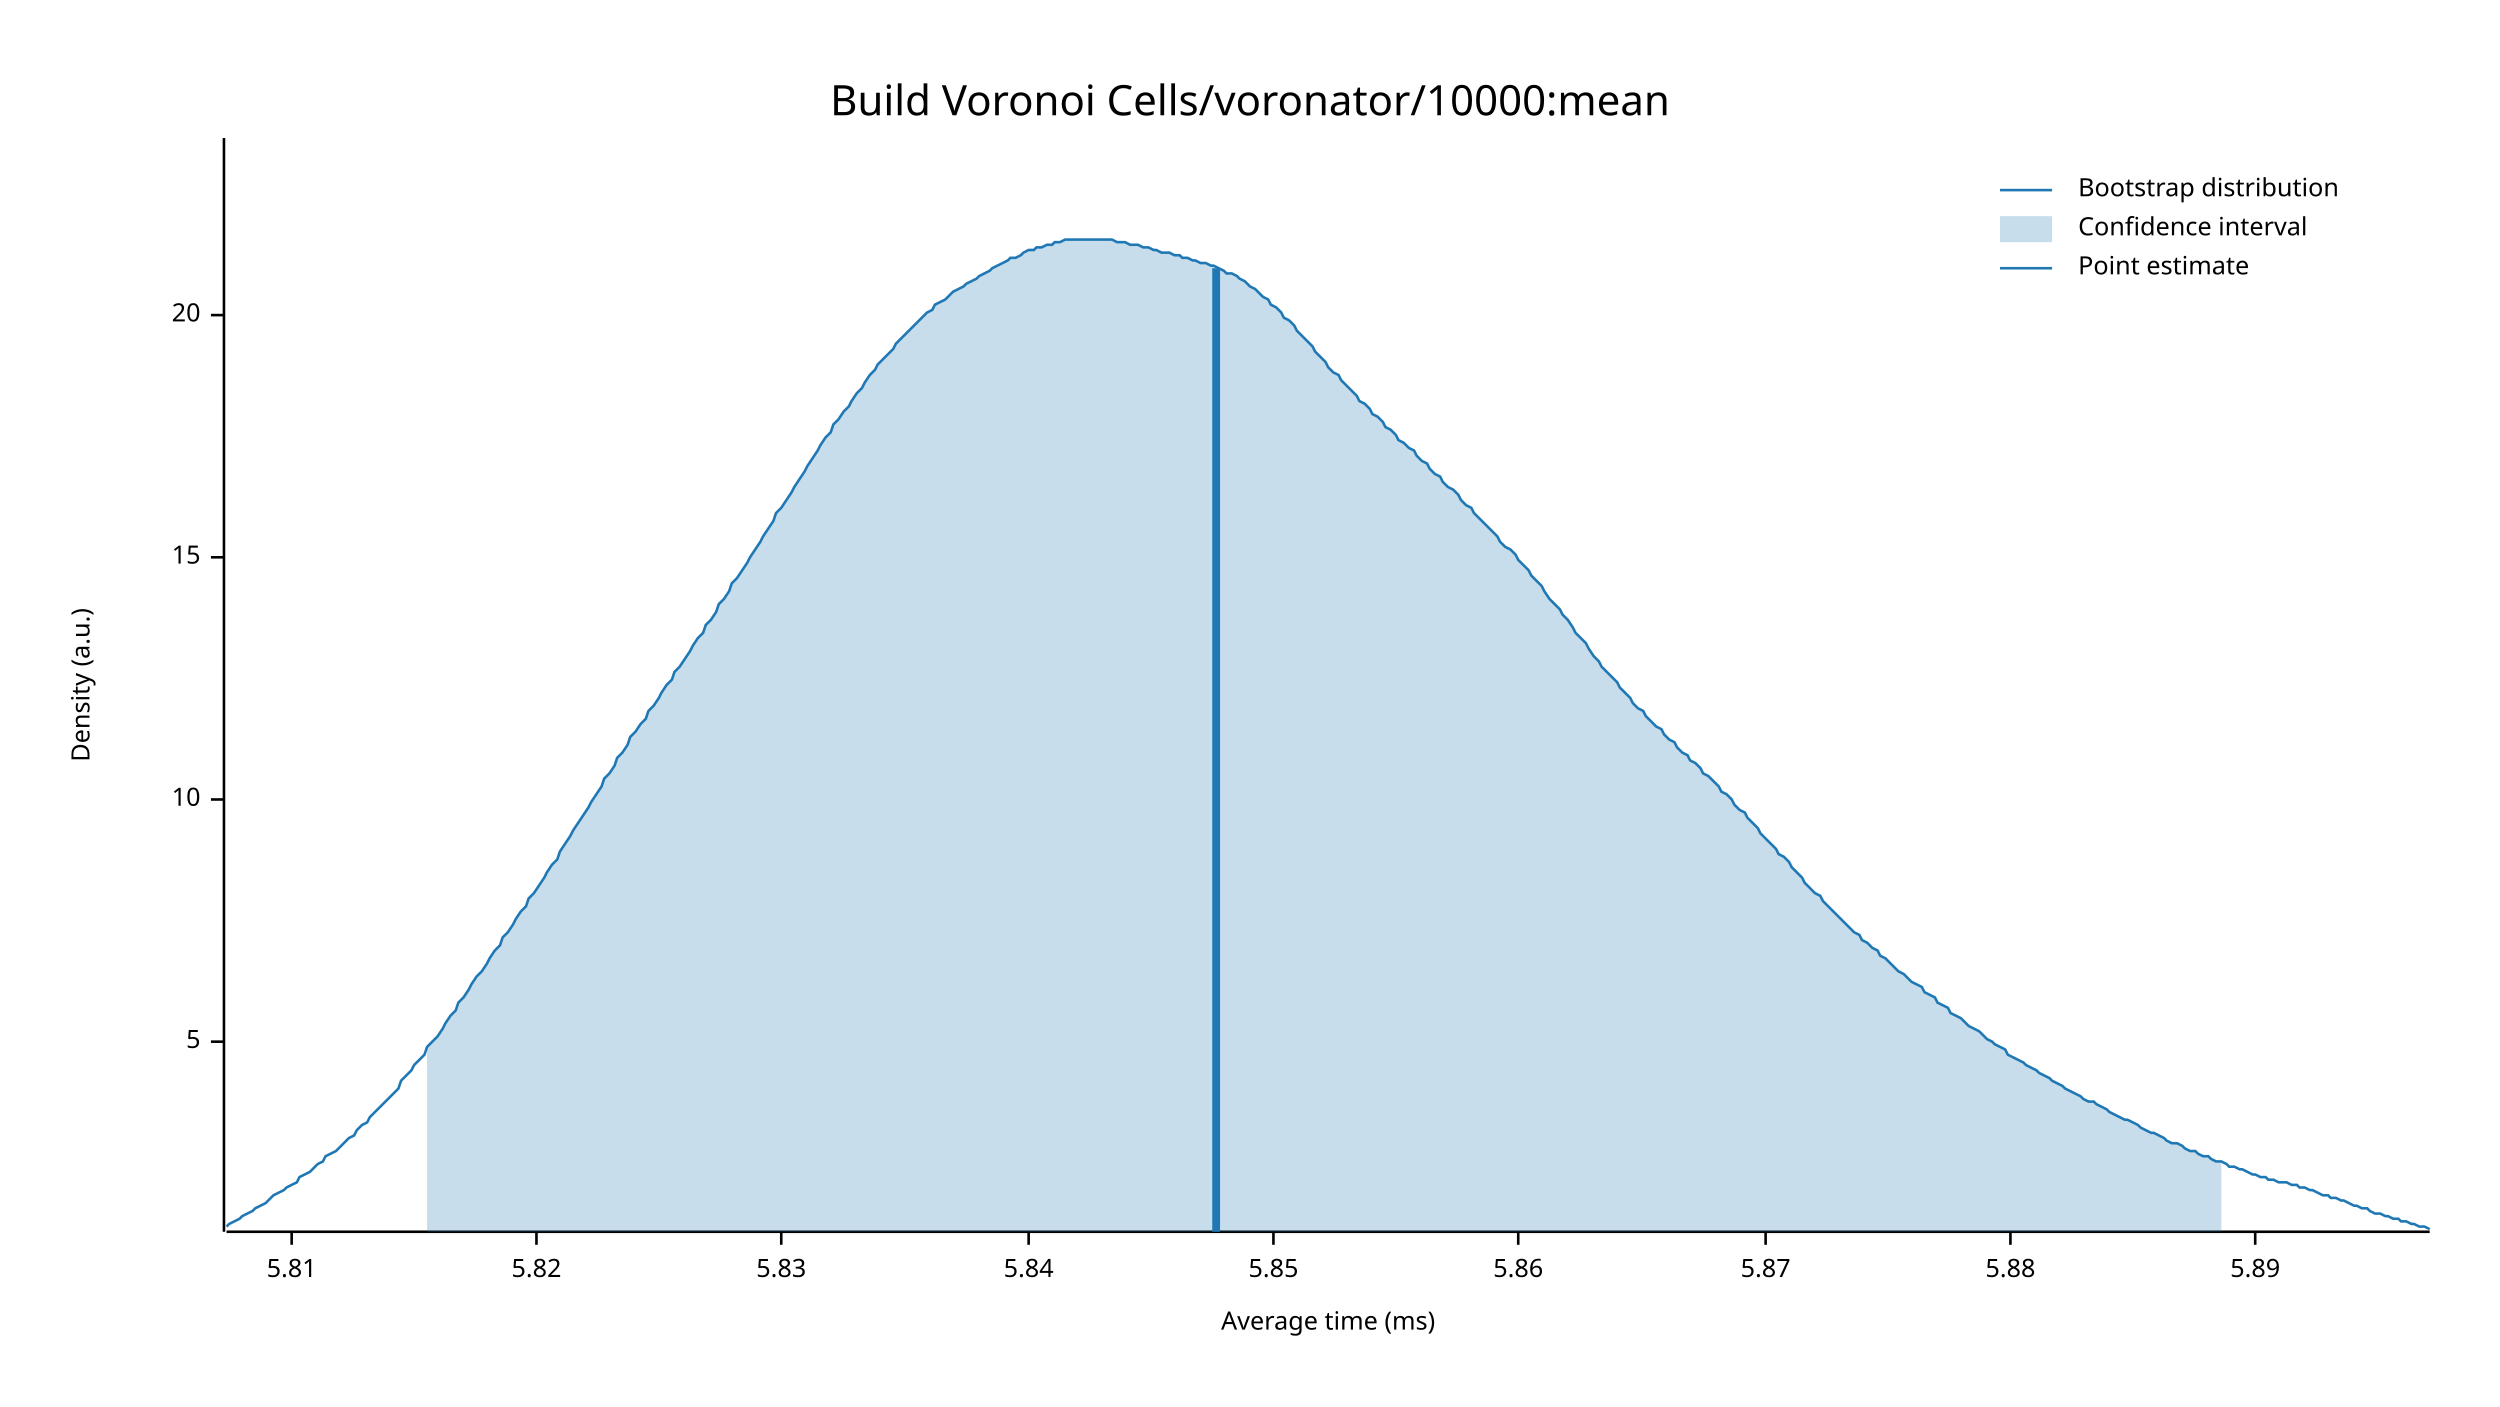
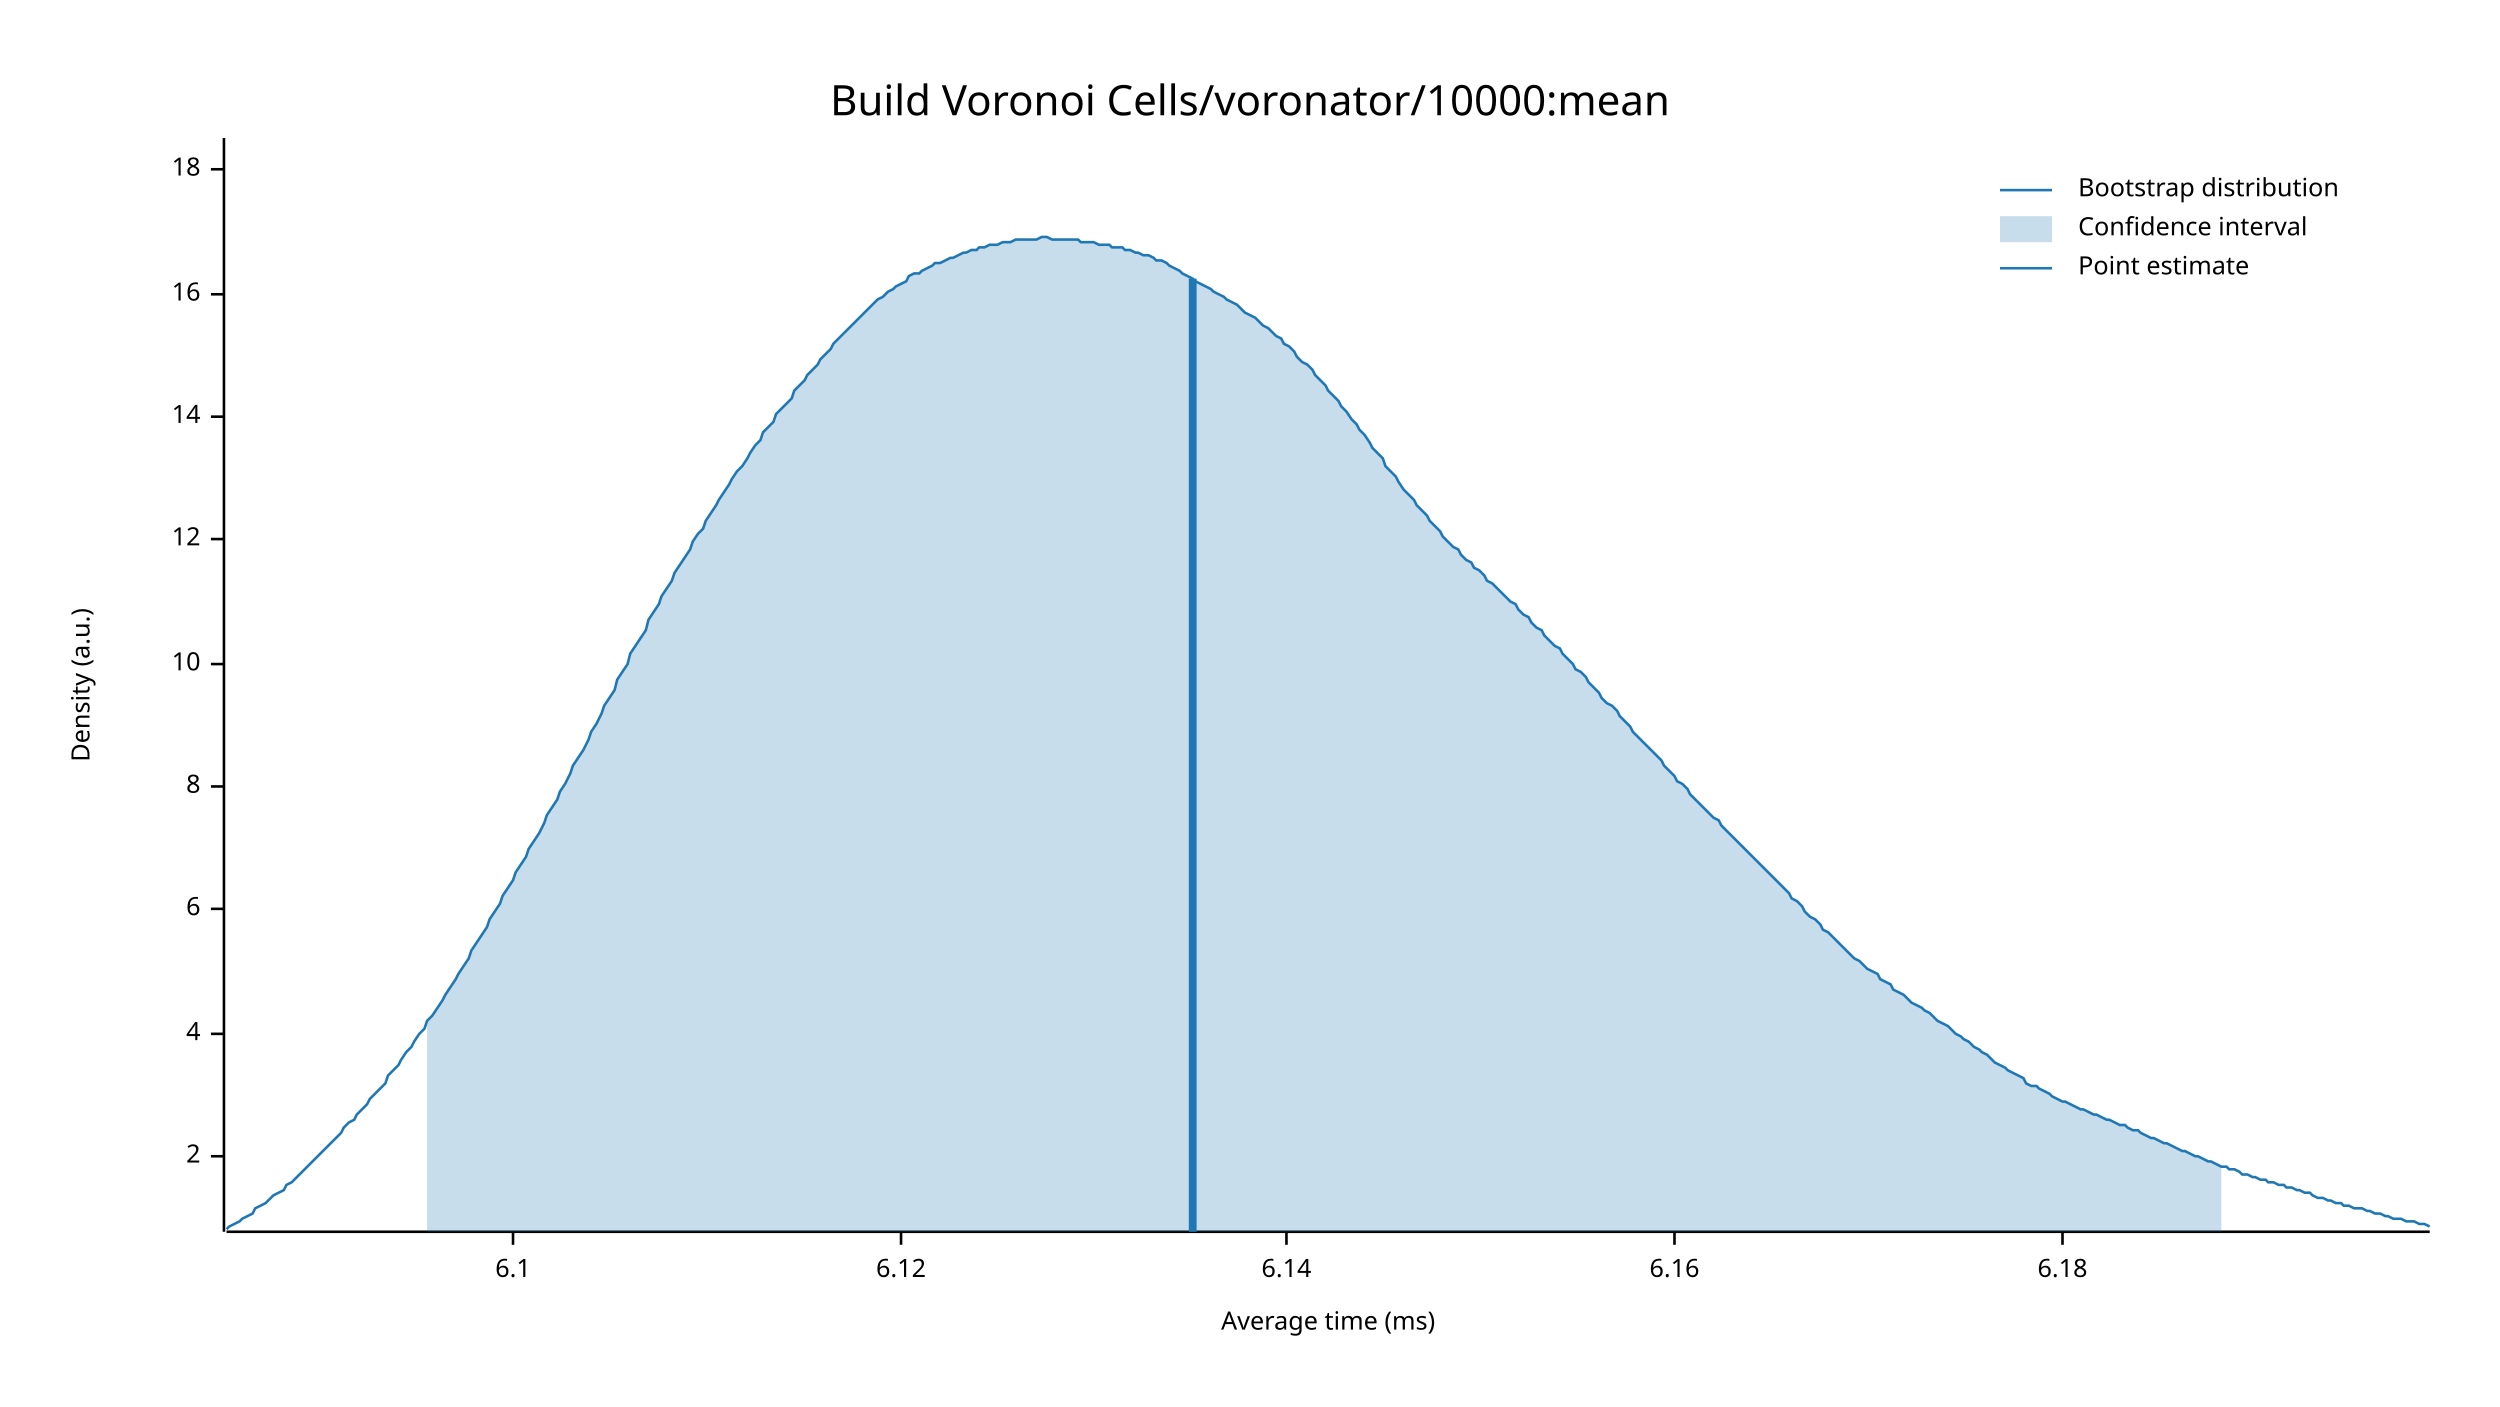
<svg xmlns="http://www.w3.org/2000/svg" width="960" height="540" viewBox="0 0 960 540">
  <text x="480" y="32" dy="0.76em" text-anchor="middle" font-family="sans-serif" font-size="16.129" opacity="1" fill="#000000">
Build Voronoi Cells/voronator/10000:mean
</text>
  <text x="27" y="263" dy="0.76em" text-anchor="middle" font-family="sans-serif" font-size="9.677" opacity="1" fill="#000000" transform="rotate(270, 27, 263)">
Density (a.u.)
</text>
  <text x="510" y="513" dy="-0.5ex" text-anchor="middle" font-family="sans-serif" font-size="9.677" opacity="1" fill="#000000">
Average time (ms)
</text>
  <polyline fill="none" opacity="1" stroke="#000000" stroke-width="1" points="86,53 86,473 " />
-   <text x="77" y="400" dy="0.5ex" text-anchor="end" font-family="sans-serif" font-size="9.677" opacity="1" fill="#000000">
- 5
+   <text x="77" y="444" dy="0.5ex" text-anchor="end" font-family="sans-serif" font-size="9.677" opacity="1" fill="#000000">
+ 2
</text>
-   <polyline fill="none" opacity="1" stroke="#000000" stroke-width="1" points="81,400 86,400 " />
-   <text x="77" y="307" dy="0.5ex" text-anchor="end" font-family="sans-serif" font-size="9.677" opacity="1" fill="#000000">
+   <polyline fill="none" opacity="1" stroke="#000000" stroke-width="1" points="81,444 86,444 " />
+   <text x="77" y="397" dy="0.5ex" text-anchor="end" font-family="sans-serif" font-size="9.677" opacity="1" fill="#000000">
+ 4
+ </text>
+   <polyline fill="none" opacity="1" stroke="#000000" stroke-width="1" points="81,397 86,397 " />
+   <text x="77" y="349" dy="0.5ex" text-anchor="end" font-family="sans-serif" font-size="9.677" opacity="1" fill="#000000">
+ 6
+ </text>
+   <polyline fill="none" opacity="1" stroke="#000000" stroke-width="1" points="81,349 86,349 " />
+   <text x="77" y="302" dy="0.5ex" text-anchor="end" font-family="sans-serif" font-size="9.677" opacity="1" fill="#000000">
+ 8
+ </text>
+   <polyline fill="none" opacity="1" stroke="#000000" stroke-width="1" points="81,302 86,302 " />
+   <text x="77" y="255" dy="0.5ex" text-anchor="end" font-family="sans-serif" font-size="9.677" opacity="1" fill="#000000">
10
</text>
-   <polyline fill="none" opacity="1" stroke="#000000" stroke-width="1" points="81,307 86,307 " />
-   <text x="77" y="214" dy="0.5ex" text-anchor="end" font-family="sans-serif" font-size="9.677" opacity="1" fill="#000000">
- 15
+   <polyline fill="none" opacity="1" stroke="#000000" stroke-width="1" points="81,255 86,255 " />
+   <text x="77" y="207" dy="0.5ex" text-anchor="end" font-family="sans-serif" font-size="9.677" opacity="1" fill="#000000">
+ 12
</text>
-   <polyline fill="none" opacity="1" stroke="#000000" stroke-width="1" points="81,214 86,214 " />
-   <text x="77" y="121" dy="0.5ex" text-anchor="end" font-family="sans-serif" font-size="9.677" opacity="1" fill="#000000">
- 20
+   <polyline fill="none" opacity="1" stroke="#000000" stroke-width="1" points="81,207 86,207 " />
+   <text x="77" y="160" dy="0.5ex" text-anchor="end" font-family="sans-serif" font-size="9.677" opacity="1" fill="#000000">
+ 14
</text>
-   <polyline fill="none" opacity="1" stroke="#000000" stroke-width="1" points="81,121 86,121 " />
+   <polyline fill="none" opacity="1" stroke="#000000" stroke-width="1" points="81,160 86,160 " />
+   <text x="77" y="113" dy="0.5ex" text-anchor="end" font-family="sans-serif" font-size="9.677" opacity="1" fill="#000000">
+ 16
+ </text>
+   <polyline fill="none" opacity="1" stroke="#000000" stroke-width="1" points="81,113 86,113 " />
+   <text x="77" y="65" dy="0.5ex" text-anchor="end" font-family="sans-serif" font-size="9.677" opacity="1" fill="#000000">
+ 18
+ </text>
+   <polyline fill="none" opacity="1" stroke="#000000" stroke-width="1" points="81,65 86,65 " />
  <polyline fill="none" opacity="1" stroke="#000000" stroke-width="1" points="87,473 933,473 " />
-   <text x="112" y="483" dy="0.76em" text-anchor="middle" font-family="sans-serif" font-size="9.677" opacity="1" fill="#000000">
- 5.81
+   <text x="197" y="483" dy="0.76em" text-anchor="middle" font-family="sans-serif" font-size="9.677" opacity="1" fill="#000000">
+ 6.1
</text>
-   <polyline fill="none" opacity="1" stroke="#000000" stroke-width="1" points="112,473 112,478 " />
-   <text x="206" y="483" dy="0.76em" text-anchor="middle" font-family="sans-serif" font-size="9.677" opacity="1" fill="#000000">
- 5.82
+   <polyline fill="none" opacity="1" stroke="#000000" stroke-width="1" points="197,473 197,478 " />
+   <text x="346" y="483" dy="0.76em" text-anchor="middle" font-family="sans-serif" font-size="9.677" opacity="1" fill="#000000">
+ 6.12
</text>
-   <polyline fill="none" opacity="1" stroke="#000000" stroke-width="1" points="206,473 206,478 " />
-   <text x="300" y="483" dy="0.76em" text-anchor="middle" font-family="sans-serif" font-size="9.677" opacity="1" fill="#000000">
- 5.83
+   <polyline fill="none" opacity="1" stroke="#000000" stroke-width="1" points="346,473 346,478 " />
+   <text x="494" y="483" dy="0.76em" text-anchor="middle" font-family="sans-serif" font-size="9.677" opacity="1" fill="#000000">
+ 6.14
</text>
-   <polyline fill="none" opacity="1" stroke="#000000" stroke-width="1" points="300,473 300,478 " />
-   <text x="395" y="483" dy="0.76em" text-anchor="middle" font-family="sans-serif" font-size="9.677" opacity="1" fill="#000000">
- 5.84
+   <polyline fill="none" opacity="1" stroke="#000000" stroke-width="1" points="494,473 494,478 " />
+   <text x="643" y="483" dy="0.76em" text-anchor="middle" font-family="sans-serif" font-size="9.677" opacity="1" fill="#000000">
+ 6.16
</text>
-   <polyline fill="none" opacity="1" stroke="#000000" stroke-width="1" points="395,473 395,478 " />
-   <text x="489" y="483" dy="0.76em" text-anchor="middle" font-family="sans-serif" font-size="9.677" opacity="1" fill="#000000">
- 5.85
+   <polyline fill="none" opacity="1" stroke="#000000" stroke-width="1" points="643,473 643,478 " />
+   <text x="792" y="483" dy="0.76em" text-anchor="middle" font-family="sans-serif" font-size="9.677" opacity="1" fill="#000000">
+ 6.18
</text>
-   <polyline fill="none" opacity="1" stroke="#000000" stroke-width="1" points="489,473 489,478 " />
-   <text x="583" y="483" dy="0.76em" text-anchor="middle" font-family="sans-serif" font-size="9.677" opacity="1" fill="#000000">
- 5.86
- </text>
-   <polyline fill="none" opacity="1" stroke="#000000" stroke-width="1" points="583,473 583,478 " />
-   <text x="678" y="483" dy="0.76em" text-anchor="middle" font-family="sans-serif" font-size="9.677" opacity="1" fill="#000000">
- 5.87
- </text>
-   <polyline fill="none" opacity="1" stroke="#000000" stroke-width="1" points="678,473 678,478 " />
-   <text x="772" y="483" dy="0.76em" text-anchor="middle" font-family="sans-serif" font-size="9.677" opacity="1" fill="#000000">
- 5.88
- </text>
-   <polyline fill="none" opacity="1" stroke="#000000" stroke-width="1" points="772,473 772,478 " />
-   <text x="866" y="483" dy="0.76em" text-anchor="middle" font-family="sans-serif" font-size="9.677" opacity="1" fill="#000000">
- 5.89
- </text>
-   <polyline fill="none" opacity="1" stroke="#000000" stroke-width="1" points="866,473 866,478 " />
-   <polyline fill="none" opacity="1" stroke="#1F78B4" stroke-width="1" points="87,471 88,470 90,469 92,468 93,467 95,466 97,465 98,464 100,463 102,462 103,461 105,459 107,458 109,457 110,456 112,455 114,454 115,452 117,451 119,450 120,449 122,447 124,446 125,444 127,443 129,442 131,440 132,439 134,437 136,436 137,434 139,432 141,431 142,429 144,427 146,425 148,423 149,422 151,420 153,418 154,415 156,413 158,411 159,409 161,407 163,405 164,402 166,400 168,398 170,395 171,393 173,390 175,388 176,385 178,383 180,380 181,378 183,375 185,373 187,370 188,368 190,365 192,363 193,360 195,358 197,355 198,353 200,350 202,348 203,345 205,343 207,340 209,337 210,335 212,332 214,330 215,327 217,324 219,321 220,319 222,316 224,313 226,310 227,308 229,305 231,302 232,299 234,297 236,294 237,291 239,289 241,286 242,283 244,281 246,278 248,276 249,273 251,271 253,268 254,266 256,263 258,261 259,258 261,256 263,253 265,250 266,248 268,245 270,243 271,240 273,238 275,235 276,232 278,230 280,227 281,224 283,222 285,219 287,216 288,214 290,211 292,208 293,206 295,203 297,200 298,197 300,195 302,192 304,189 305,187 307,184 309,181 310,179 312,176 314,173 315,171 317,168 319,166 320,163 322,161 324,158 326,156 327,154 329,151 331,149 332,147 334,144 336,142 337,140 339,138 341,136 343,134 344,132 346,130 348,128 349,127 351,125 353,123 354,122 356,120 358,119 359,117 361,116 363,115 365,113 366,112 368,111 370,110 371,109 373,108 375,107 376,106 378,105 380,104 381,103 383,102 385,101 387,100 388,99 390,99 392,98 393,97 395,96 397,96 398,95 400,95 402,94 404,94 405,93 407,93 409,92 410,92 412,92 414,92 415,92 417,92 419,92 420,92 422,92 424,92 426,92 427,92 429,93 431,93 432,93 434,94 436,94 437,94 439,95 441,95 443,96 444,96 446,97 448,97 449,97 451,98 453,98 454,99 456,99 458,100 459,100 461,101 463,101 465,102 466,102 468,103 470,104 471,105 473,105 475,106 476,107 478,108 480,110 482,111 483,112 485,114 487,115 488,117 490,118 492,120 493,122 495,123 497,125 498,127 500,129 502,131 504,133 505,135 507,137 509,139 510,141 512,143 514,144 515,146 517,148 519,150 521,152 522,154 524,155 526,157 527,159 529,160 531,162 532,164 534,165 536,167 537,169 539,170 541,172 543,173 544,175 546,177 548,178 549,180 551,182 553,183 554,185 556,187 558,188 560,190 561,192 563,194 565,195 566,197 568,199 570,201 571,202 573,204 575,206 576,208 578,210 580,211 582,213 583,215 585,217 587,219 588,221 590,223 592,225 593,227 595,230 597,232 599,234 600,236 602,238 604,241 605,243 607,245 609,247 610,249 612,252 614,254 615,256 617,258 619,260 621,262 622,264 624,266 626,268 627,270 629,272 631,273 632,275 634,277 636,279 638,280 639,282 641,284 643,285 644,287 646,289 648,290 649,292 651,293 653,295 654,297 656,298 658,300 660,302 661,304 663,305 665,307 666,309 668,311 670,312 671,314 673,316 675,318 676,320 678,322 680,324 682,326 683,328 685,329 687,331 688,333 690,335 692,337 693,339 695,341 697,343 699,344 700,346 702,348 704,350 705,351 707,353 709,355 710,356 712,358 714,359 715,361 717,362 719,364 721,365 722,367 724,368 726,370 727,371 729,373 731,374 732,375 734,377 736,378 738,379 739,381 741,382 743,383 744,385 746,386 748,387 749,389 751,390 753,391 754,392 756,394 758,395 760,396 761,397 763,399 765,400 766,401 768,402 770,403 771,405 773,406 775,407 777,408 778,409 780,410 782,411 783,412 785,413 787,414 788,415 790,416 792,417 793,418 795,419 797,420 799,421 800,422 802,423 804,423 805,424 807,425 809,426 810,427 812,428 814,429 816,430 817,430 819,431 821,432 822,433 824,434 826,435 827,435 829,436 831,437 832,438 834,439 836,439 838,440 839,441 841,442 843,442 844,443 846,444 848,444 849,445 851,446 853,446 855,447 856,448 858,448 860,449 861,449 863,450 865,451 866,451 868,452 870,452 871,453 873,453 875,454 877,454 878,454 880,455 882,455 883,456 885,456 887,457 888,457 890,458 892,459 894,459 895,460 897,460 899,461 900,461 902,462 904,463 905,463 907,464 909,464 910,465 912,466 914,466 916,467 917,467 919,468 921,468 922,469 924,469 926,470 927,470 929,471 931,471 933,472 " />
-   <polygon opacity="0.25" fill="#1F78B4" points="164,402 166,400 168,398 170,395 171,393 173,390 175,388 176,385 178,383 180,380 181,378 183,375 185,373 187,370 188,368 190,365 192,363 193,360 195,358 197,355 198,353 200,350 202,348 203,345 205,343 207,340 209,337 210,335 212,332 214,330 215,327 217,324 219,321 220,319 222,316 224,313 226,310 227,308 229,305 231,302 232,299 234,297 236,294 237,291 239,289 241,286 242,283 244,281 246,278 248,276 249,273 251,271 253,268 254,266 256,263 258,261 259,258 261,256 263,253 265,250 266,248 268,245 270,243 271,240 273,238 275,235 276,232 278,230 280,227 281,224 283,222 285,219 287,216 288,214 290,211 292,208 293,206 295,203 297,200 298,197 300,195 302,192 304,189 305,187 307,184 309,181 310,179 312,176 314,173 315,171 317,168 319,166 320,163 322,161 324,158 326,156 327,154 329,151 331,149 332,147 334,144 336,142 337,140 339,138 341,136 343,134 344,132 346,130 348,128 349,127 351,125 353,123 354,122 356,120 358,119 359,117 361,116 363,115 365,113 366,112 368,111 370,110 371,109 373,108 375,107 376,106 378,105 380,104 381,103 383,102 385,101 387,100 388,99 390,99 392,98 393,97 395,96 397,96 398,95 400,95 402,94 404,94 405,93 407,93 409,92 410,92 412,92 414,92 415,92 417,92 419,92 420,92 422,92 424,92 426,92 427,92 429,93 431,93 432,93 434,94 436,94 437,94 439,95 441,95 443,96 444,96 446,97 448,97 449,97 451,98 453,98 454,99 456,99 458,100 459,100 461,101 463,101 465,102 466,102 468,103 470,104 471,105 473,105 475,106 476,107 478,108 480,110 482,111 483,112 485,114 487,115 488,117 490,118 492,120 493,122 495,123 497,125 498,127 500,129 502,131 504,133 505,135 507,137 509,139 510,141 512,143 514,144 515,146 517,148 519,150 521,152 522,154 524,155 526,157 527,159 529,160 531,162 532,164 534,165 536,167 537,169 539,170 541,172 543,173 544,175 546,177 548,178 549,180 551,182 553,183 554,185 556,187 558,188 560,190 561,192 563,194 565,195 566,197 568,199 570,201 571,202 573,204 575,206 576,208 578,210 580,211 582,213 583,215 585,217 587,219 588,221 590,223 592,225 593,227 595,230 597,232 599,234 600,236 602,238 604,241 605,243 607,245 609,247 610,249 612,252 614,254 615,256 617,258 619,260 621,262 622,264 624,266 626,268 627,270 629,272 631,273 632,275 634,277 636,279 638,280 639,282 641,284 643,285 644,287 646,289 648,290 649,292 651,293 653,295 654,297 656,298 658,300 660,302 661,304 663,305 665,307 666,309 668,311 670,312 671,314 673,316 675,318 676,320 678,322 680,324 682,326 683,328 685,329 687,331 688,333 690,335 692,337 693,339 695,341 697,343 699,344 700,346 702,348 704,350 705,351 707,353 709,355 710,356 712,358 714,359 715,361 717,362 719,364 721,365 722,367 724,368 726,370 727,371 729,373 731,374 732,375 734,377 736,378 738,379 739,381 741,382 743,383 744,385 746,386 748,387 749,389 751,390 753,391 754,392 756,394 758,395 760,396 761,397 763,399 765,400 766,401 768,402 770,403 771,405 773,406 775,407 777,408 778,409 780,410 782,411 783,412 785,413 787,414 788,415 790,416 792,417 793,418 795,419 797,420 799,421 800,422 802,423 804,423 805,424 807,425 809,426 810,427 812,428 814,429 816,430 817,430 819,431 821,432 822,433 824,434 826,435 827,435 829,436 831,437 832,438 834,439 836,439 838,440 839,441 841,442 843,442 844,443 846,444 848,444 849,445 851,446 853,446 853,473 164,473 " />
-   <polyline fill="none" opacity="1" stroke="#1F78B4" stroke-width="3" points="467,473 467,103 " />
+   <polyline fill="none" opacity="1" stroke="#000000" stroke-width="1" points="792,473 792,478 " />
+   <polyline fill="none" opacity="1" stroke="#1F78B4" stroke-width="1" points="87,472 88,471 90,470 92,469 93,468 95,467 97,466 98,464 100,463 102,462 103,461 105,459 107,458 109,457 110,455 112,454 114,452 115,451 117,449 119,447 120,446 122,444 124,442 125,441 127,439 129,437 131,435 132,433 134,431 136,430 137,428 139,426 141,424 142,422 144,420 146,418 148,416 149,413 151,411 153,409 154,407 156,404 158,402 159,400 161,397 163,395 164,392 166,390 168,387 170,384 171,382 173,379 175,376 176,374 178,371 180,368 181,365 183,362 185,359 187,356 188,353 190,350 192,347 193,344 195,341 197,338 198,335 200,332 202,329 203,326 205,323 207,320 209,316 210,313 212,310 214,307 215,304 217,301 219,297 220,294 222,291 224,288 226,284 227,281 229,278 231,274 232,271 234,268 236,265 237,261 239,258 241,255 242,251 244,248 246,245 248,242 249,238 251,235 253,232 254,229 256,226 258,223 259,220 261,217 263,214 265,211 266,208 268,205 270,203 271,200 273,197 275,194 276,192 278,189 280,186 281,184 283,181 285,179 287,176 288,174 290,171 292,169 293,166 295,164 297,162 298,159 300,157 302,155 304,153 305,150 307,148 309,146 310,144 312,142 314,140 315,138 317,136 319,134 320,132 322,130 324,128 326,126 327,125 329,123 331,121 332,120 334,118 336,116 337,115 339,114 341,112 343,111 344,110 346,109 348,108 349,106 351,105 353,105 354,104 356,103 358,102 359,101 361,101 363,100 365,99 366,99 368,98 370,97 371,97 373,96 375,96 376,95 378,95 380,94 381,94 383,94 385,93 387,93 388,93 390,92 392,92 393,92 395,92 397,92 398,92 400,91 402,91 404,92 405,92 407,92 409,92 410,92 412,92 414,92 415,93 417,93 419,93 420,93 422,94 424,94 426,94 427,95 429,95 431,95 432,96 434,96 436,97 437,97 439,98 441,98 443,99 444,100 446,100 448,101 449,102 451,103 453,104 454,105 456,106 458,107 459,108 461,109 463,110 465,111 466,112 468,113 470,114 471,115 473,116 475,117 476,118 478,120 480,121 482,122 483,123 485,125 487,126 488,127 490,129 492,130 493,132 495,133 497,135 498,137 500,139 502,140 504,142 505,144 507,146 509,148 510,150 512,152 514,154 515,156 517,158 519,161 521,163 522,165 524,167 526,170 527,172 529,174 531,176 532,179 534,181 536,183 537,185 539,188 541,190 543,192 544,194 546,196 548,198 549,200 551,202 553,204 554,206 556,208 558,210 560,211 561,213 563,215 565,216 566,218 568,219 570,221 571,223 573,224 575,226 576,227 578,229 580,231 582,232 583,234 585,236 587,237 588,239 590,241 592,242 593,244 595,246 597,248 599,249 600,251 602,253 604,255 605,257 607,258 609,260 610,262 612,264 614,266 615,268 617,270 619,271 621,273 622,275 624,277 626,279 627,281 629,283 631,285 632,286 634,288 636,290 638,292 639,294 641,296 643,298 644,300 646,301 648,303 649,305 651,307 653,309 654,310 656,312 658,314 660,315 661,317 663,319 665,321 666,322 668,324 670,326 671,327 673,329 675,331 676,332 678,334 680,336 682,338 683,339 685,341 687,343 688,345 690,346 692,348 693,350 695,352 697,353 699,355 700,357 702,358 704,360 705,361 707,363 709,365 710,366 712,368 714,369 715,370 717,372 719,373 721,374 722,376 724,377 726,378 727,380 729,381 731,382 732,383 734,385 736,386 738,387 739,388 741,389 743,391 744,392 746,393 748,394 749,395 751,397 753,398 754,399 756,400 758,402 760,403 761,404 763,405 765,407 766,408 768,409 770,410 771,411 773,412 775,413 777,414 778,416 780,417 782,417 783,418 785,419 787,420 788,421 790,422 792,423 793,423 795,424 797,425 799,426 800,426 802,427 804,428 805,428 807,429 809,430 810,430 812,431 814,432 816,432 817,433 819,434 821,434 822,435 824,436 826,437 827,437 829,438 831,439 832,439 834,440 836,441 838,442 839,442 841,443 843,444 844,444 846,445 848,446 849,446 851,447 853,448 855,448 856,449 858,449 860,450 861,451 863,451 865,452 866,452 868,453 870,453 871,454 873,454 875,455 877,455 878,456 880,456 882,457 883,457 885,458 887,458 888,459 890,460 892,460 894,461 895,461 897,462 899,462 900,463 902,463 904,464 905,464 907,464 909,465 910,465 912,466 914,466 916,467 917,467 919,468 921,468 922,468 924,469 926,469 927,469 929,470 931,470 933,471 " />
+   <polygon opacity="0.25" fill="#1F78B4" points="164,392 166,390 168,387 170,384 171,382 173,379 175,376 176,374 178,371 180,368 181,365 183,362 185,359 187,356 188,353 190,350 192,347 193,344 195,341 197,338 198,335 200,332 202,329 203,326 205,323 207,320 209,316 210,313 212,310 214,307 215,304 217,301 219,297 220,294 222,291 224,288 226,284 227,281 229,278 231,274 232,271 234,268 236,265 237,261 239,258 241,255 242,251 244,248 246,245 248,242 249,238 251,235 253,232 254,229 256,226 258,223 259,220 261,217 263,214 265,211 266,208 268,205 270,203 271,200 273,197 275,194 276,192 278,189 280,186 281,184 283,181 285,179 287,176 288,174 290,171 292,169 293,166 295,164 297,162 298,159 300,157 302,155 304,153 305,150 307,148 309,146 310,144 312,142 314,140 315,138 317,136 319,134 320,132 322,130 324,128 326,126 327,125 329,123 331,121 332,120 334,118 336,116 337,115 339,114 341,112 343,111 344,110 346,109 348,108 349,106 351,105 353,105 354,104 356,103 358,102 359,101 361,101 363,100 365,99 366,99 368,98 370,97 371,97 373,96 375,96 376,95 378,95 380,94 381,94 383,94 385,93 387,93 388,93 390,92 392,92 393,92 395,92 397,92 398,92 400,91 402,91 404,92 405,92 407,92 409,92 410,92 412,92 414,92 415,93 417,93 419,93 420,93 422,94 424,94 426,94 427,95 429,95 431,95 432,96 434,96 436,97 437,97 439,98 441,98 443,99 444,100 446,100 448,101 449,102 451,103 453,104 454,105 456,106 458,107 459,108 461,109 463,110 465,111 466,112 468,113 470,114 471,115 473,116 475,117 476,118 478,120 480,121 482,122 483,123 485,125 487,126 488,127 490,129 492,130 493,132 495,133 497,135 498,137 500,139 502,140 504,142 505,144 507,146 509,148 510,150 512,152 514,154 515,156 517,158 519,161 521,163 522,165 524,167 526,170 527,172 529,174 531,176 532,179 534,181 536,183 537,185 539,188 541,190 543,192 544,194 546,196 548,198 549,200 551,202 553,204 554,206 556,208 558,210 560,211 561,213 563,215 565,216 566,218 568,219 570,221 571,223 573,224 575,226 576,227 578,229 580,231 582,232 583,234 585,236 587,237 588,239 590,241 592,242 593,244 595,246 597,248 599,249 600,251 602,253 604,255 605,257 607,258 609,260 610,262 612,264 614,266 615,268 617,270 619,271 621,273 622,275 624,277 626,279 627,281 629,283 631,285 632,286 634,288 636,290 638,292 639,294 641,296 643,298 644,300 646,301 648,303 649,305 651,307 653,309 654,310 656,312 658,314 660,315 661,317 663,319 665,321 666,322 668,324 670,326 671,327 673,329 675,331 676,332 678,334 680,336 682,338 683,339 685,341 687,343 688,345 690,346 692,348 693,350 695,352 697,353 699,355 700,357 702,358 704,360 705,361 707,363 709,365 710,366 712,368 714,369 715,370 717,372 719,373 721,374 722,376 724,377 726,378 727,380 729,381 731,382 732,383 734,385 736,386 738,387 739,388 741,389 743,391 744,392 746,393 748,394 749,395 751,397 753,398 754,399 756,400 758,402 760,403 761,404 763,405 765,407 766,408 768,409 770,410 771,411 773,412 775,413 777,414 778,416 780,417 782,417 783,418 785,419 787,420 788,421 790,422 792,423 793,423 795,424 797,425 799,426 800,426 802,427 804,428 805,428 807,429 809,430 810,430 812,431 814,432 816,432 817,433 819,434 821,434 822,435 824,436 826,437 827,437 829,438 831,439 832,439 834,440 836,441 838,442 839,442 841,443 843,444 844,444 846,445 848,446 849,446 851,447 853,448 853,473 164,473 " />
+   <polyline fill="none" opacity="1" stroke="#1F78B4" stroke-width="3" points="458,473 458,107 " />
  <text x="798" y="68" dy="0.76em" text-anchor="start" font-family="sans-serif" font-size="9.677" opacity="1" fill="#000000">
Bootstrap distribution
</text>
  <text x="798" y="83" dy="0.76em" text-anchor="start" font-family="sans-serif" font-size="9.677" opacity="1" fill="#000000">
Confidence interval
</text>
  <text x="798" y="98" dy="0.76em" text-anchor="start" font-family="sans-serif" font-size="9.677" opacity="1" fill="#000000">
Point estimate
</text>
  <polyline fill="none" opacity="1" stroke="#1F78B4" stroke-width="1" points="768,73 788,73 " />
  <rect x="768" y="83" width="20" height="10" opacity="0.25" fill="#1F78B4" stroke="none" />
  <polyline fill="none" opacity="1" stroke="#1F78B4" stroke-width="1" points="768,103 788,103 " />
</svg>
